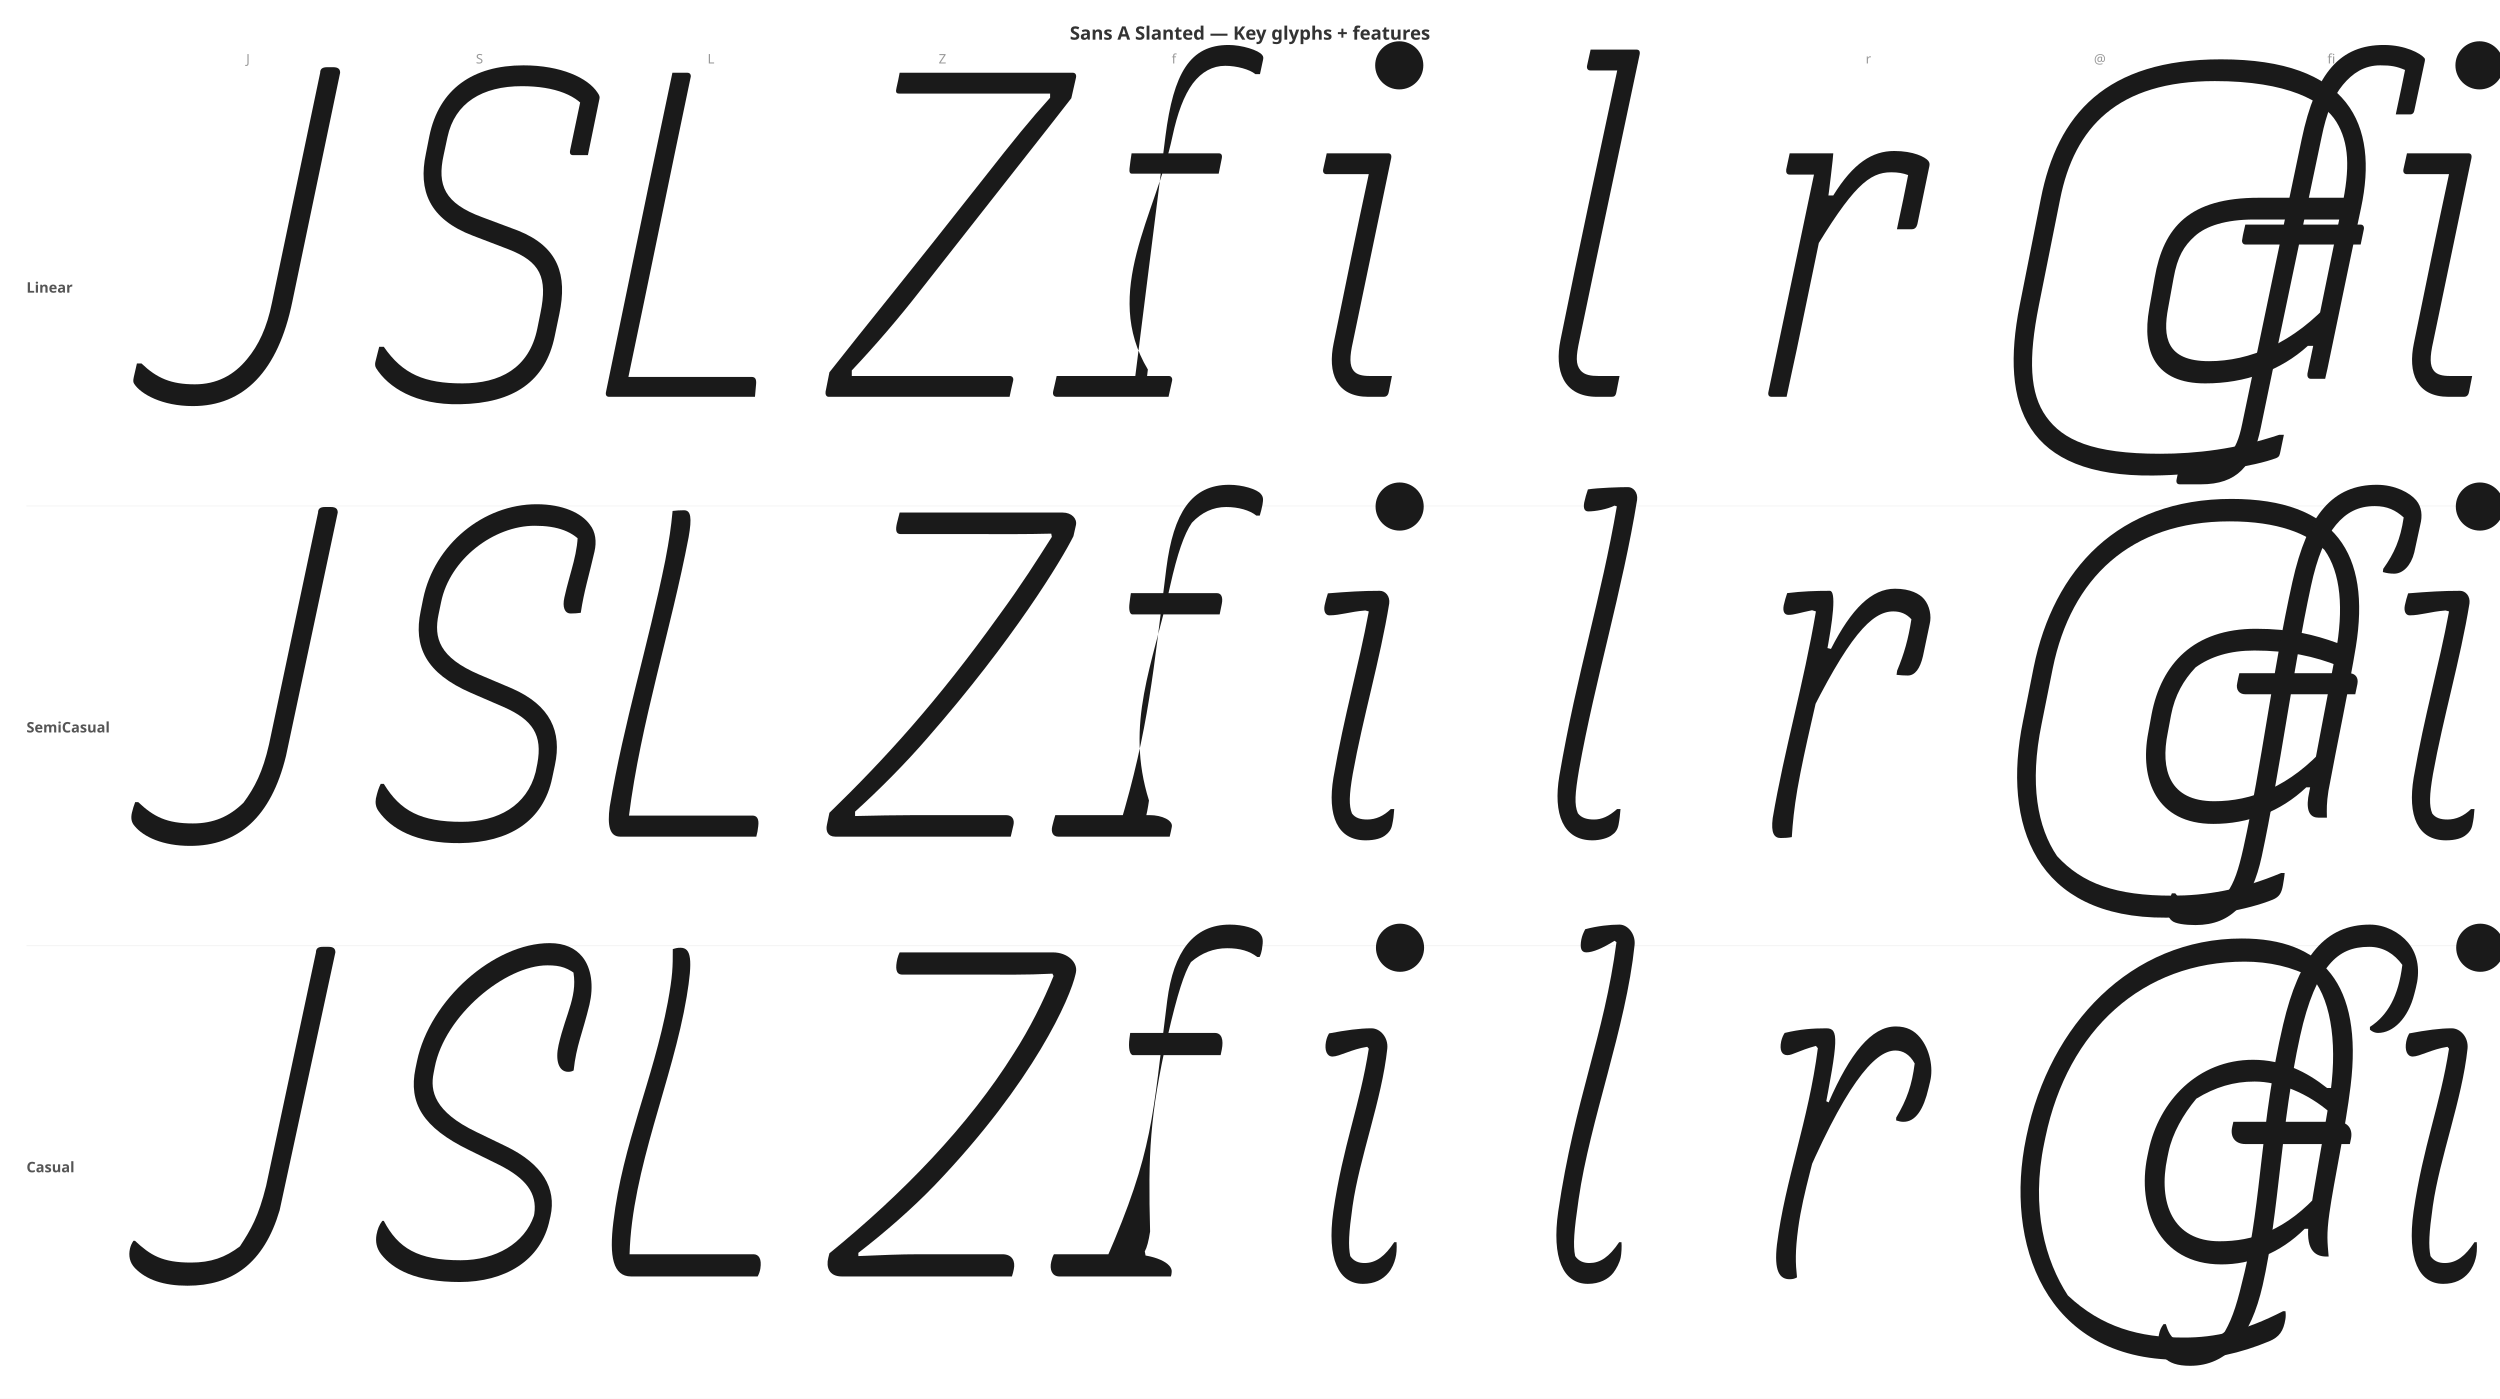
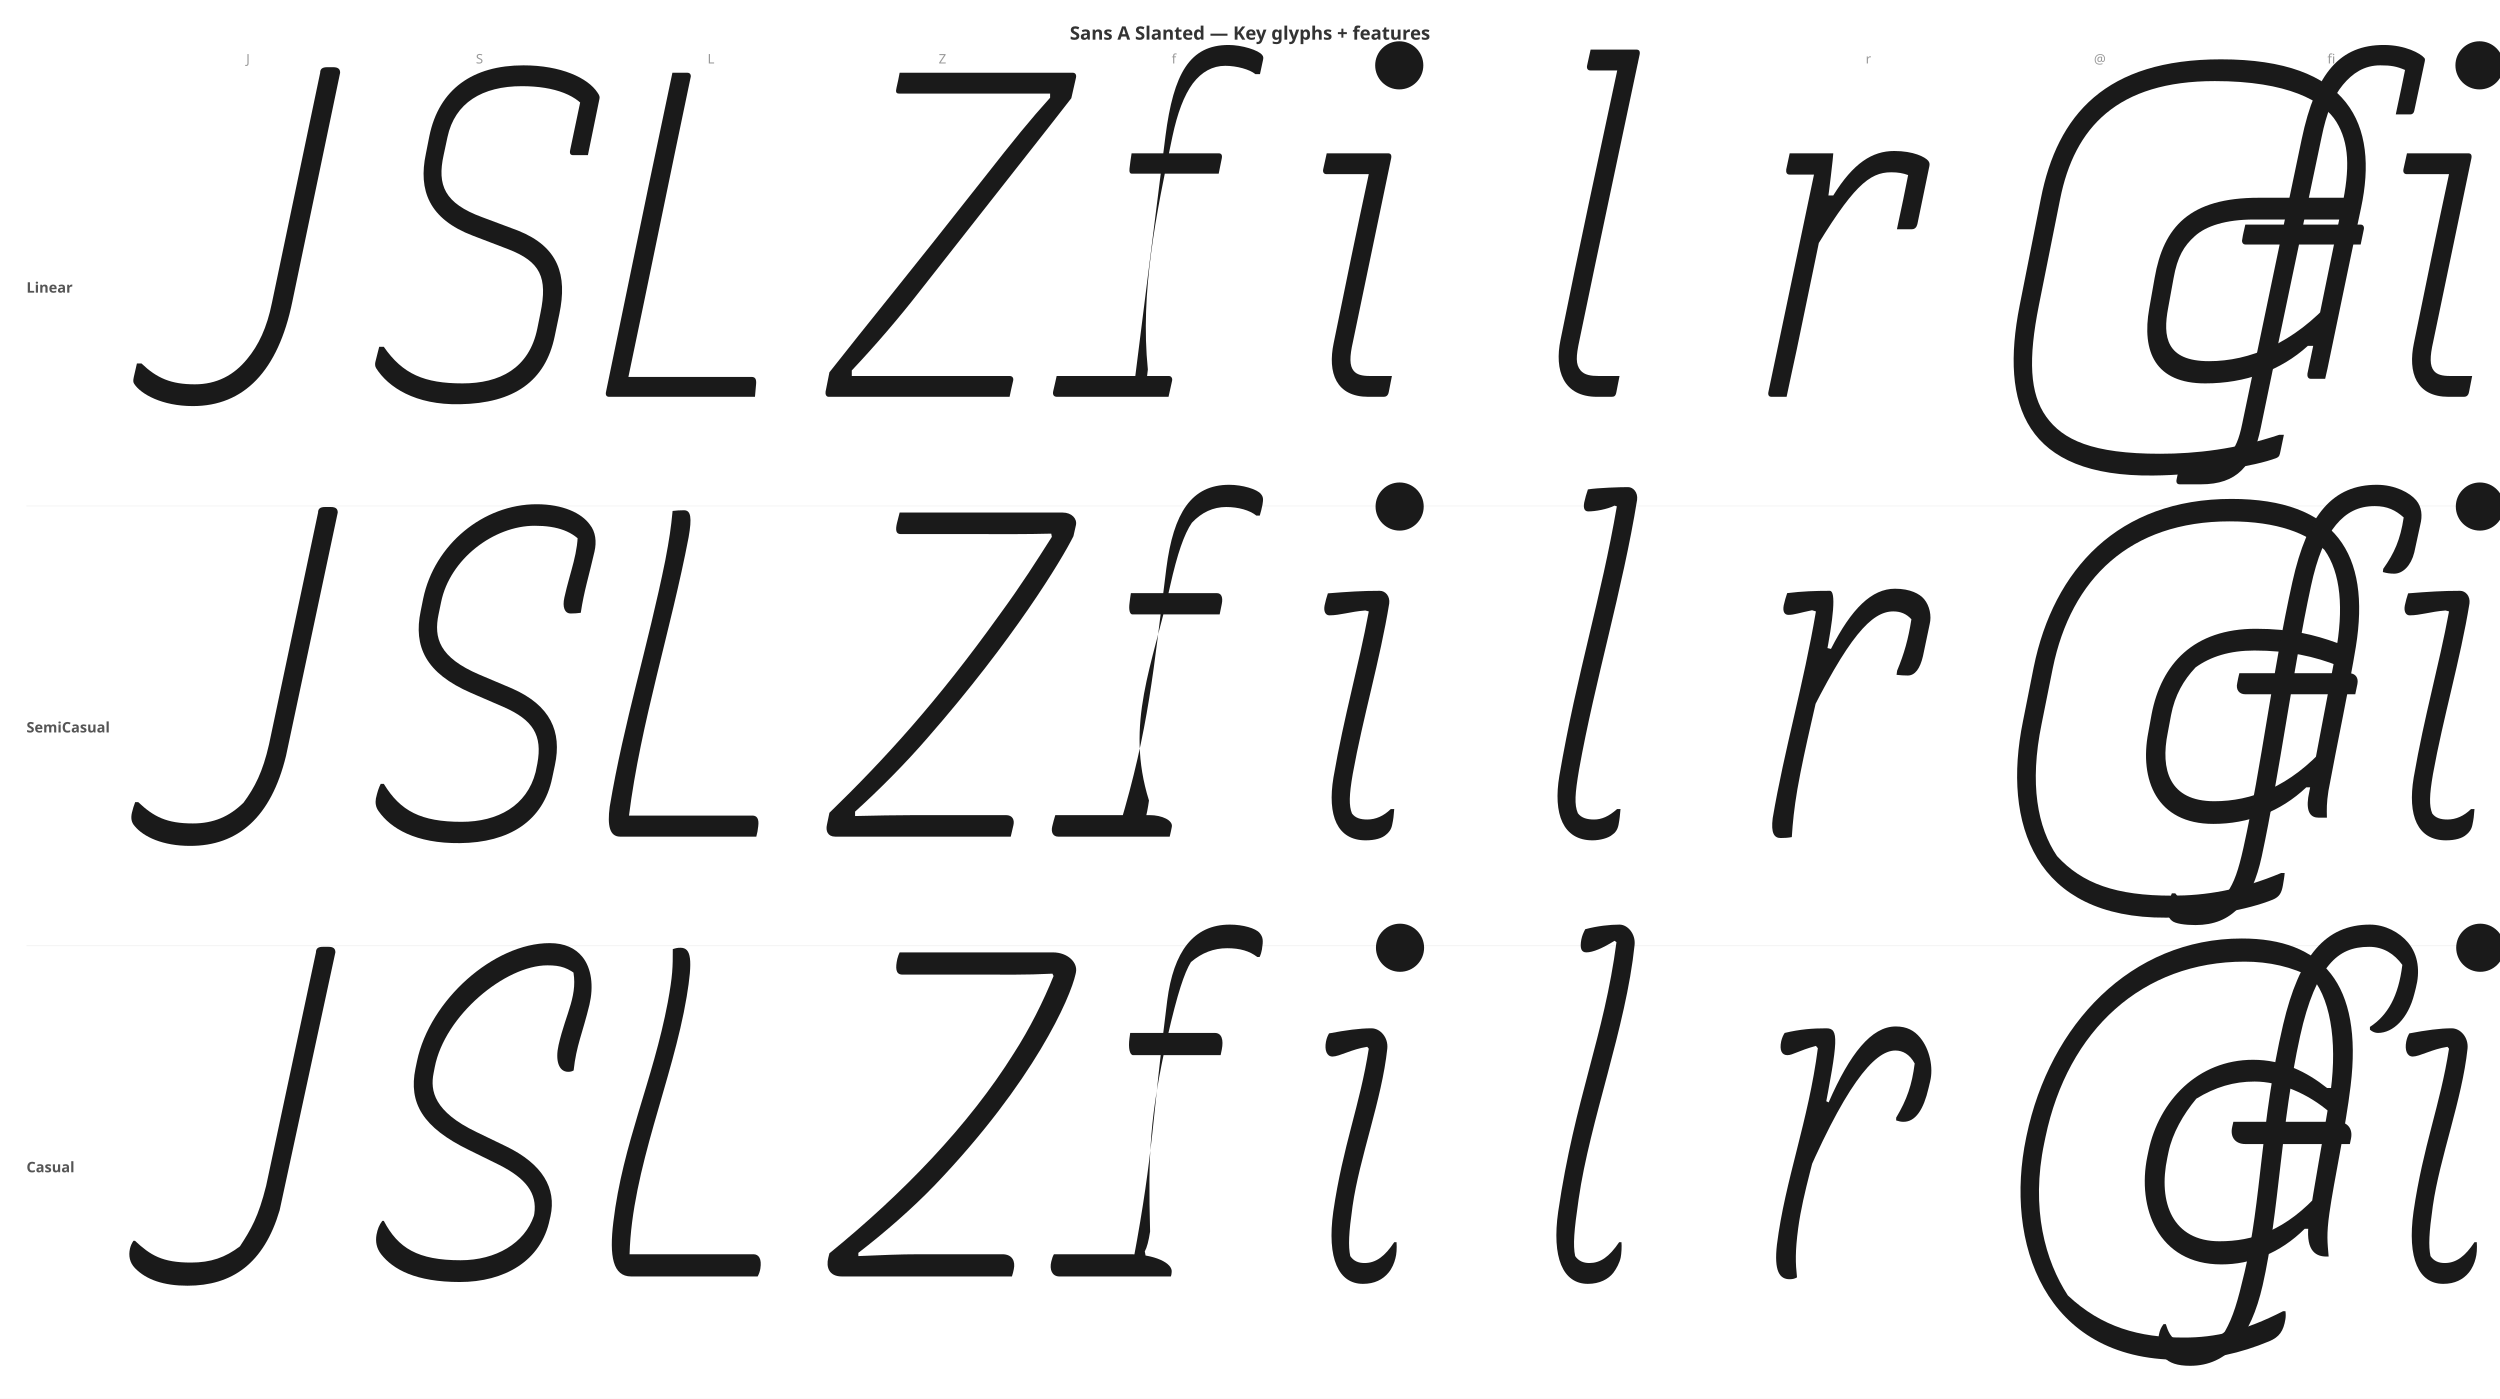
<svg xmlns="http://www.w3.org/2000/svg" width="1890.0" height="1057.5" viewBox="0 0 1890.0 1057.5">
  <rect width="100%" height="100%" fill="white" />
  <text x="945.0" y="30" text-anchor="middle" font-size="14" font-family="sans-serif" font-weight="bold" fill="#333">Sans A Slanted — Key glyphs + features</text>
  <text x="187.5" y="48" text-anchor="middle" font-size="10" font-family="sans-serif" fill="#999">J</text>
  <text x="362.5" y="48" text-anchor="middle" font-size="10" font-family="sans-serif" fill="#999">S</text>
  <text x="537.5" y="48" text-anchor="middle" font-size="10" font-family="sans-serif" fill="#999">L</text>
  <text x="712.5" y="48" text-anchor="middle" font-size="10" font-family="sans-serif" fill="#999">Z</text>
  <text x="887.5" y="48" text-anchor="middle" font-size="10" font-family="sans-serif" fill="#999">f</text>
  <text x="1062.5" y="48" text-anchor="middle" font-size="10" font-family="sans-serif" fill="#999">i</text>
  <text x="1237.5" y="48" text-anchor="middle" font-size="10" font-family="sans-serif" fill="#999">l</text>
  <text x="1412.5" y="48" text-anchor="middle" font-size="10" font-family="sans-serif" fill="#999">r</text>
  <text x="1587.5" y="48" text-anchor="middle" font-size="10" font-family="sans-serif" fill="#999">@</text>
  <text x="1762.5" y="48" text-anchor="middle" font-size="10" font-family="sans-serif" fill="#999">fi</text>
  <text x="20" y="221.25" font-size="11" font-family="sans-serif" font-weight="bold" fill="#555">Linear</text>
  <path d="M147.25 290.55C129.458 290.55 118.667 286.0 107.0 274.8H103.5C102.625 278.65 102.042 281.1 101.167 284.95C100.583 287.75 100.583 288.8 101.458 290.2C106.417 297.9 122.458 307.0 145.792 307.0C184.292 307.0 210.25 280.75 221.042 227.9C232.953 170.843 245.226 112.057 257.137 55C257.137 52.2 255.628 50.8 251.856 50.8C250.347 50.8 248.839 50.8 247.33 50.8C243.558 50.8 242.049 52.2 242.049 55C242.049 55 242.049 55 242.049 55C242.049 55 242.049 55 242.049 55C230.015 112.404 217.617 171.547 205.583 228.95C201.792 247.85 195.375 261.15 186.917 271.3C176.708 283.9 163.583 290.55 147.25 290.55Z" fill="#1a1a1a" />
  <path d="M395.75 49.4C357.542 49.4 331.875 67.25 324.583 102.95L321.958 116.25C316.125 143.9 324.292 165.6 357.542 178.2L384.083 188.35C408.583 197.8 414.125 209.7 408.583 236.65L406.25 248.2C400.125 278.65 377.667 289.85 349.667 289.85C320.792 289.85 304.458 282.85 290.167 262.2H286.667C285.792 265.35 285.208 268.15 283.75 273.75C283.458 275.15 283.458 276.9 284.333 278.3C293.375 292.65 313.792 306.3 347.625 305.6C388.75 304.9 412.375 288.1 419.375 254.15L422.875 237.35C429.0 207.95 422.292 186.6 391.667 174.35L364.542 164.2C335.958 153.7 330.417 140.05 335.375 117.3L338.292 103.65C343.833 77.75 364.542 65.15 394.583 65.15C419.375 65.15 437.75 72.15 444.75 85.1L440.667 67.6C437.458 83.0 434.25 98.05 431.042 113.45C430.458 116.25 431.333 117.3 433.375 117.3C436.875 117.3 440.958 117.3 444.458 117.3C447.375 102.95 450.292 88.95 453.208 74.6C453.5 73.2 453.208 72.15 451.75 70.05C444.458 58.85 424.042 49.4 395.75 49.4Z" fill="#1a1a1a" />
  <path d="M460.5 300.0H570.75C571.042 296.85 571.333 294.05 571.625 290.2C571.917 286.35 570.75 284.95 568.125 284.95H475.083C490.833 210.05 506.292 133.75 522.042 58.85C522.625 57.1 522.042 55 519.708 55C515.917 55 512.125 55 508.333 55C506.0 66.55 503.375 78.1 501.042 89.65C486.458 158.25 472.458 227.55 458.167 296.15C457.583 298.6 458.458 300.0 460.5 300.0Z" fill="#1a1a1a" />
  <path d="M763.25 300.0C764.125 295.8 764.708 293.0 765.875 288.1C766.458 286.0 765.583 284.25 763.25 284.25H688.875C673.125 284.25 659.125 284.25 643.958 284.25V280.05C661.167 261.85 679.833 240.15 695.583 219.85C751.0 149.15 796.208 92.1 809.917 74.25L813.417 58.85C814.0 56.4 812.833 55 811.083 55H680.125C679.542 58.5 678.667 62.35 677.792 66.2C676.917 69.7 677.5 70.75 679.833 70.75H739.625C763.25 70.75 774.042 70.75 793.875 70.75V73.9C778.708 90.7 767.333 104.7 743.417 135.15C685.667 208.65 655.333 245.4 627.042 281.45L624.125 296.15C623.833 298.25 624.708 300.0 626.458 300.0Z" fill="#1a1a1a" />
-   <path d="M928.917 34.0C899.458 34.0 887.208 55.35 881.083 102.95C873.033 167.35 864.808 232.1 856.758 296.5H866.733L866.208 292.65C866.733 288.1 867.258 283.9 867.783 279.35C832.667 220.9 874.083 161.75 886.333 103.3C890.125 85.45 895.083 72.15 901.792 63.05C908.5 54.3 916.667 49.75 926.292 49.75C935.042 49.75 944.958 52.55 949.042 56.05H952.542C953.417 51.85 954.0 49.4 954.875 45.2C955.167 43.8 955.167 42.75 954.292 41.7C951.667 37.85 938.542 34.0 928.917 34.0ZM855.475 115.9C854.775 120.1 854.425 123.25 853.9 127.45C853.55 130.25 854.425 131.3 855.475 131.3H921.333C922.208 127.1 922.792 123.95 923.667 119.75C924.25 116.95 923.083 115.9 921.333 115.9ZM798.833 284.25C797.958 288.45 797.083 291.95 796.208 295.8C795.625 298.6 796.792 300.0 799.125 300.0H883.417C884.292 295.8 885.167 292.3 886.042 288.1C886.625 286.0 885.458 284.25 883.708 284.25Z" fill="#1a1a1a" />
+   <path d="M928.917 34.0C899.458 34.0 887.208 55.35 881.083 102.95C873.033 167.35 864.808 232.1 856.758 296.5H866.733L866.208 292.65C866.733 288.1 867.258 283.9 867.783 279.35C861.833 220.9 874.083 161.75 886.333 103.3C890.125 85.45 895.083 72.15 901.792 63.05C908.5 54.3 916.667 49.75 926.292 49.75C935.042 49.75 944.958 52.55 949.042 56.05H952.542C953.417 51.85 954.0 49.4 954.875 45.2C955.167 43.8 955.167 42.75 954.292 41.7C951.667 37.85 938.542 34.0 928.917 34.0ZM855.475 115.9C854.775 120.1 854.425 123.25 853.9 127.45C853.55 130.25 854.425 131.3 855.475 131.3H921.333C922.208 127.1 922.792 123.95 923.667 119.75C924.25 116.95 923.083 115.9 921.333 115.9ZM798.833 284.25C797.958 288.45 797.083 291.95 796.208 295.8C795.625 298.6 796.792 300.0 799.125 300.0H883.417C884.292 295.8 885.167 292.3 886.042 288.1C886.625 286.0 885.458 284.25 883.708 284.25Z" fill="#1a1a1a" />
  <path d="M1003.0 115.9C1002.125 119.75 1001.25 123.95 1000.375 127.8C999.792 130.25 1000.958 131.65 1002.708 131.65C1013.792 131.65 1019.625 131.65 1030.708 131.65H1034.792C1025.75 173.65 1017.292 214.95 1008.25 259.4C1003.583 281.8 1010.0 300.0 1034.5 300.0C1040.042 300.0 1044.417 300.0 1045.875 300.0C1047.333 300.0 1049.375 299.65 1049.958 296.15C1050.833 291.6 1051.417 288.45 1052.292 284.25H1048.792C1045.0 284.25 1039.75 284.25 1035.667 284.25C1029.542 284.25 1025.75 283.2 1023.417 280.4C1020.208 276.55 1020.208 269.9 1022.833 258.35C1032.75 210.75 1042.083 165.6 1051.708 119.75C1052.292 116.95 1051.125 115.9 1049.375 115.9C1031.583 115.9 1020.792 115.9 1003.0 115.9ZM1039.633 49.4C1039.633 59.452 1047.781 67.6 1057.833 67.6C1067.885 67.6 1076.033 59.452 1076.033 49.4C1076.033 39.348 1067.885 31.2 1057.833 31.2C1047.781 31.2 1039.633 39.348 1039.633 49.4Z" fill="#1a1a1a" />
  <path d="M1202.5 37.5C1201.625 41.35 1200.75 45.55 1199.875 49.4C1199.292 51.85 1200.458 53.25 1202.208 53.25C1207.75 53.25 1218.542 53.25 1220.583 53.25H1222.625C1208.042 121.5 1194.333 184.5 1179.75 256.95C1175.083 279.7 1181.5 300.0 1207.458 300.0C1210.083 300.0 1216.208 300.0 1217.958 300.0C1220.292 300.0 1221.458 299.65 1222.042 296.15C1222.917 291.6 1223.5 288.45 1224.375 284.25H1220.875C1215.917 284.25 1211.833 284.25 1208.625 284.25C1202.792 284.25 1197.833 283.55 1194.917 280.05C1191.125 275.5 1191.417 269.55 1194.042 257.3C1209.5 182.4 1224.375 113.45 1239.542 41.35C1240.125 38.55 1238.958 37.5 1237.208 37.5C1233.417 37.5 1208.042 37.5 1202.5 37.5Z" fill="#1a1a1a" />
  <path d="M1353.0 115.9C1352.125 120.1 1351.25 123.95 1350.375 128.15C1350.083 130.6 1350.958 132.0 1353.0 132.0C1357.375 132.0 1362.333 132.0 1367.0 132.0H1371.375C1360.0 186.6 1348.333 241.55 1336.958 296.15C1336.375 298.6 1337.25 300.0 1339.292 300.0C1343.083 300.0 1346.875 300.0 1350.667 300.0C1353.292 288.1 1355.625 276.2 1358.25 264.65C1366.125 226.5 1374.0 189.05 1381.875 150.55C1382.167 150.2 1386.25 115.9 1385.958 115.9C1375.106 115.9 1363.852 115.9 1353.0 115.9ZM1432.042 114.15C1415.417 114.15 1401.125 123.25 1385.958 147.75H1378.667L1369.042 193.6C1400.542 140.75 1413.083 130.25 1429.708 130.25C1434.958 130.25 1438.75 130.95 1442.542 132.35C1439.917 146.0 1437.583 156.85 1434.958 169.1L1434.083 173.3C1437.875 173.3 1441.667 173.3 1445.458 173.3C1447.5 173.3 1448.958 171.9 1449.542 169.45L1458.583 125.7C1458.875 124.3 1458.875 122.9 1457.708 121.5C1455.375 118.7 1446.625 114.15 1432.042 114.15Z" fill="#1a1a1a" />
  <path d="M1542.875 150.2 1526.833 231.05C1511.958 306.65 1530.917 360.55 1627.75 359.5C1663.625 359.15 1705.042 352.5 1721.083 346.2C1723.417 345.15 1723.417 343.75 1724.0 341.3C1724.583 337.8 1726.042 332.2 1726.625 328.7H1723.125C1690.75 339.55 1660.125 343.05 1633.0 343.05C1581.667 343.05 1559.5 332.55 1546.958 315.05C1534.417 297.55 1533.25 271.65 1541.417 230.7L1557.458 150.55C1568.25 96.3 1600.625 61.3 1674.417 61.3C1729.25 61.3 1756.667 76.35 1766.292 92.1C1775.917 107.85 1776.792 127.1 1770.375 156.85C1764.833 182.4 1753.458 239.45 1744.417 282.5C1744.125 284.6 1745.0 286.35 1746.75 286.35H1757.833C1758.417 283.9 1759.0 281.1 1759.583 278.65C1768.333 237.0 1779.708 181.35 1784.958 157.2C1798.375 94.2 1776.208 44.85 1679.083 44.85C1591.875 44.85 1555.417 86.5 1542.875 150.2ZM1763.667 226.15C1733.917 259.75 1700.375 273.05 1670.042 273.05C1637.375 273.05 1635.042 254.5 1639.125 232.8L1643.208 210.4C1646.125 193.95 1651.083 185.9 1659.25 178.55C1667.708 170.85 1682.583 165.95 1704.167 165.95C1736.25 165.95 1755.208 165.95 1775.333 165.95L1778.833 149.5H1774.167C1755.792 149.5 1738.0 149.5 1707.667 149.5C1655.167 149.5 1635.625 171.55 1628.917 210.05L1624.833 233.15C1619.0 266.05 1629.5 289.85 1667.125 289.85C1697.458 289.85 1724.292 280.05 1744.708 261.5H1755.792Z" fill="#1a1a1a" />
  <path d="M1648.167 349.7C1647.292 353.9 1646.417 358.1 1645.542 362.3C1644.958 364.75 1645.833 366.15 1647.875 366.15C1648.944 366.15 1657.806 366.15 1663.917 366.15C1691.333 366.15 1703.292 352.15 1709.125 323.45C1724.0 251.0 1742.083 165.95 1755.208 103.3C1758.708 86.15 1763.667 73.2 1771.25 64.1C1778.483 55.42 1787.209 49.4 1799.542 49.4C1807.614 49.4 1811.99 50.213 1818.208 52.9C1816.167 62.7 1815.0 69 1811.792 83.7L1811.208 86.5C1815.0 86.5 1818.5 86.5 1822.292 86.5C1823.75 86.5 1824.917 85.45 1825.208 83.7L1833.083 46.6C1833.375 45.2 1833.375 44.5 1832.792 43.8C1829.943 40.381 1818.411 34.0 1802.167 34.0C1769.638 34.0 1750.78 54.202 1740.042 105.4C1727.208 167.0 1709.708 249.95 1695.125 320.3C1692.792 331.85 1689.875 338.85 1685.208 343.4C1680.25 347.95 1673.542 349.7 1664.208 349.7C1659.893 349.7 1655.982 349.7 1651.667 349.7ZM1697.458 169.8C1696.583 174.0 1695.708 176.8 1695.125 181.0C1694.542 183.1 1695.708 184.85 1697.458 184.85H1784.667C1785.542 180.65 1786.125 177.85 1787.0 173.65C1787.583 171.2 1786.417 169.8 1784.667 169.8ZM1819.667 115.9C1818.792 119.75 1817.917 123.95 1817.042 127.8C1816.458 130.25 1817.625 131.65 1819.375 131.65C1830.458 131.65 1836.292 131.65 1847.375 131.65H1851.458C1842.417 173.65 1833.958 214.95 1824.917 259.4C1820.25 281.8 1826.667 300.0 1851.167 300.0C1856.708 300.0 1861.083 300.0 1862.542 300.0C1864.0 300.0 1866.042 299.65 1866.625 296.15C1867.5 291.6 1868.083 288.45 1868.958 284.25H1865.458C1861.667 284.25 1856.417 284.25 1852.333 284.25C1846.208 284.25 1842.417 283.2 1840.083 280.4C1836.875 276.55 1836.875 269.9 1839.5 258.35C1849.417 210.75 1858.75 165.6 1868.375 119.75C1868.958 116.95 1867.792 115.9 1866.042 115.9C1848.25 115.9 1837.458 115.9 1819.667 115.9ZM1856.3 49.4C1856.3 59.452 1864.448 67.6 1874.5 67.6C1884.552 67.6 1892.7 59.452 1892.7 49.4C1892.7 39.348 1884.552 31.2 1874.5 31.2C1864.448 31.2 1856.3 39.348 1856.3 49.4Z" fill="#1a1a1a" />
  <line x1="20" y1="382.5" x2="1870.0" y2="382.5" stroke="#eee" stroke-width="0.5" />
  <text x="20" y="553.75" font-size="11" font-family="sans-serif" font-weight="bold" fill="#555">SemiCasual</text>
  <path d="M145.792 622.525C125.958 622.525 116.188 617.45 104.521 606.425H102.188C101.167 609.225 100.438 611.325 99.708 614.475C98.833 618.5 99.271 621.65 101.75 624.45C108.458 632.675 123.042 639.5 143.75 639.5C179.771 639.5 204.854 618.15 216.229 571.425C229.135 510.73 242.431 448.195 255.337 387.5C255.337 384.7 253.848 383.3 250.128 383.3C248.64 383.3 247.152 383.3 245.664 383.3C241.944 383.3 240.456 384.7 240.456 387.5C240.456 387.5 240.456 387.5 240.456 387.5C240.456 387.5 240.456 387.5 240.456 387.5C228.226 445.308 215.626 504.867 203.396 562.675C198.583 583.85 192.604 595.225 184.146 606.775C173.5 617.275 161.542 622.525 145.792 622.525Z" fill="#1a1a1a" />
  <path d="M405.667 381.2C365.417 381.2 328.375 411.65 319.917 452.6L318.021 462.05C312.479 488.825 321.812 508.95 356.083 523.825L380.729 534.5C403.042 544.3 410.188 555.85 406.25 577.2L404.938 583.675C398.375 609.225 376.354 621.3 348.938 621.3C318.312 621.3 302.708 613.25 290.167 592.6H287.833C286.229 595.75 285.354 598.55 284.188 603.625C283.604 606.95 284.042 610.275 286.229 613.25C295.271 626.2 314.083 637.75 347.625 637.4C384.958 637.05 410.771 620.775 417.479 588.05L419.521 578.425C424.917 553.05 416.167 533.275 387.146 520.5L362.354 510.0C332.021 497.05 327.792 482.35 331.583 464.325L333.479 455.225C340.042 422.675 373.292 397.475 404.208 397.475C421.708 397.475 433.521 401.85 441.396 411.825L436.729 399.575C437.604 417.425 431.042 431.775 426.667 451.725C425.062 458.9 426.812 463.8 431.479 463.8C434.104 463.8 436.729 463.625 439.062 463.275C441.542 446.65 445.333 435.1 449.417 417.075C451.167 409.55 450.292 402.025 445.917 396.6C439.646 387.85 425.5 381.2 405.667 381.2Z" fill="#1a1a1a" />
  <path d="M468.812 632.5C468.812 632.5 571.771 632.5 571.771 632.5C572.5 629.875 572.938 627.425 573.229 624.625C573.958 619.025 572.208 616.575 568.854 616.575C568.854 616.575 475.521 616.575 475.521 616.575C484.271 546.925 507.458 475.175 520.583 406.225C523.208 391.35 522.333 385.75 517.083 385.75C514.021 385.75 511.396 385.925 508.479 386.275C507.312 398.875 506.0 407.625 502.938 423.725C490.104 487.425 471.583 546.225 460.938 609.925C459.042 624.275 460.938 632.5 468.812 632.5Z" fill="#1a1a1a" />
  <path d="M764.125 632.5C764.854 629.525 765.438 627.075 766.167 623.75C767.042 619.9 765.583 616.225 760.479 616.225C760.479 616.225 692.229 616.225 692.229 616.225C676.625 616.225 662.479 616.575 646.438 616.925C646.438 616.925 646.438 613.6 646.438 613.6C664.812 596.975 684.646 577.025 701.271 557.775C766.458 483.225 802.771 423.025 811.521 405.35C811.521 405.35 813.417 396.95 813.417 396.95C814.438 392.05 810.062 387.5 803.5 387.5C803.5 387.5 680.125 387.5 680.125 387.5C679.542 389.775 678.812 392.575 678.083 395.55C676.917 400.625 677.208 403.775 681.0 403.775C681.0 403.775 740.062 403.775 740.062 403.775C760.917 403.775 774.479 403.95 794.75 403.425C794.75 403.425 795.188 405.875 795.188 405.875C783.812 423.725 772.875 441.225 754.938 465.725C709.0 529.775 668.896 573.875 627.042 614.475C627.042 614.475 625.146 623.575 625.146 623.575C624.125 628.125 625.729 632.5 631.417 632.5C631.417 632.5 764.125 632.5 764.125 632.5Z" fill="#1a1a1a" />
  <path d="M929.354 366.5C900.771 366.5 887.179 387.5 881.754 429.675C872.042 506.15 868.629 550.6 846.462 624.45C846.462 624.45 866.704 624.45 866.704 624.45C866.704 624.45 865.829 619.375 865.829 619.375C866.879 615.7 867.842 610.975 868.629 605.2C850.312 546.75 871.604 502.65 884.583 443.15C890.125 418.3 895.229 403.775 901.062 395.2C908.5 387.325 917.104 383.3 927.021 383.3C936.208 383.3 944.812 385.75 949.771 389.775C949.771 389.775 952.396 389.775 952.396 389.775C953.271 386.8 953.854 384.525 954.438 381.55C955.167 377.35 955.021 375.6 953.271 373.5C950.5 369.825 939.125 366.5 929.354 366.5ZM854.95 448.4C854.513 451.025 854.25 453.3 853.9 456.1C853.2 461.35 854.25 464.5 856.087 464.5C856.087 464.5 922.062 464.5 922.062 464.5C922.646 461.7 923.083 459.425 923.667 456.625C924.688 451.55 923.375 448.4 919.875 448.4C919.875 448.4 854.95 448.4 854.95 448.4ZM797.812 616.225C796.938 619.025 796.208 621.65 795.479 624.8C794.458 629.175 796.062 632.5 800.0 632.5C800.0 632.5 884.292 632.5 884.292 632.5C884.875 630.05 885.458 627.6 885.896 625.15C886.903 620.32 878.75 616.225 868.979 616.225C868.979 616.225 797.812 616.225 797.812 616.225Z" fill="#1a1a1a" />
  <path d="M1003.875 448.575C1002.854 451.55 1002.125 454.35 1001.396 457.675C1000.521 462.05 1001.979 465.2 1005.042 465.2C1013.195 465.2 1020.727 462.41 1032.167 461.525C1032.167 461.525 1034.792 462.225 1034.792 462.225C1026.917 504.75 1016.271 540.45 1008.104 587.7C1003.292 616.75 1011.021 635.3 1032.458 635.3C1039.604 635.3 1044.897 633.673 1047.771 631.1C1049.835 629.499 1051.725 627.267 1052.438 623.75C1053.312 619.9 1053.75 616.225 1054.042 611.675C1054.042 611.675 1051.417 611.675 1051.417 611.675C1046.021 616.925 1040.072 619.55 1033.625 619.55C1028.308 619.55 1024.583 618.325 1022.104 615.0C1019.701 609.238 1019.932 601.046 1022.688 585.075C1030.271 542.9 1043.396 498.45 1050.25 456.275C1050.979 450.675 1047.333 446.65 1043.104 446.65C1029.765 446.65 1019.188 447.35 1003.875 448.575ZM1039.925 382.95C1039.925 382.95 1039.925 382.95 1039.925 382.95C1039.925 393.002 1048.073 401.15 1058.125 401.15C1068.177 401.15 1076.325 393.002 1076.325 382.95C1076.325 382.95 1076.325 382.95 1076.325 382.95C1076.325 372.898 1068.177 364.75 1058.125 364.75C1048.073 364.75 1039.925 372.898 1039.925 382.95Z" fill="#1a1a1a" />
  <path d="M1200.458 370.0C1199.292 373.325 1198.417 376.475 1197.688 379.8C1196.812 384.175 1197.833 386.625 1200.75 386.625C1206.0 386.625 1215.042 385.05 1220.583 382.25C1220.583 382.25 1222.333 382.775 1222.333 382.775C1210.375 452.6 1192.438 507.55 1178.875 586.475C1174.062 615.175 1181.5 635.3 1203.958 635.3C1209.646 635.3 1216.062 633.55 1218.833 631.1C1221.167 629.525 1222.917 627.25 1223.646 623.4C1224.375 619.725 1224.812 615.35 1225.104 611.675C1225.104 611.675 1222.479 611.675 1222.479 611.675C1216.208 617.275 1210.812 619.55 1205.125 619.55C1200.021 619.55 1195.646 618.5 1192.875 614.825C1190.104 608.35 1190.688 600.125 1193.75 581.925C1205.708 514.9 1226.854 445.075 1237.646 377.875C1238.375 372.275 1234.729 368.25 1230.792 368.25C1225.25 368.25 1207.75 368.775 1200.458 370.0Z" fill="#1a1a1a" />
  <path d="M1351.104 448.4C1350.083 451.375 1349.208 454.35 1348.479 457.675C1347.604 462.4 1349.062 464.85 1352.125 464.85C1356.352 464.85 1360.91 463.175 1369.917 461.35C1369.917 461.35 1372.833 462.225 1372.833 462.225C1363.646 516.825 1348.917 566.875 1340.167 618.5C1338.708 629.875 1341.333 633.55 1346.146 633.55C1349.062 633.55 1351.833 633.375 1354.604 632.85C1355.333 621.475 1356.354 611.325 1358.833 596.625C1364.667 563.55 1373.417 530.825 1380.125 497.575C1385.958 468.0 1388.292 446.65 1383.333 446.65C1372.722 446.65 1362.364 447.0 1351.104 448.4ZM1432.625 445.075C1415.085 445.075 1399.818 459.907 1384.208 490.575C1384.208 490.575 1376.917 488.825 1376.917 488.825C1376.917 488.825 1364.521 548.15 1364.521 548.15C1397.479 480.775 1414.979 462.225 1431.312 462.225C1436.708 462.225 1441.229 463.975 1445.021 468.175C1442.688 483.05 1439.625 494.075 1434.229 507.025C1434.229 507.025 1433.792 510.175 1433.792 510.175C1436.708 510.525 1439.479 510.7 1442.25 510.7C1447.792 510.7 1451.583 505.45 1453.771 496.0C1453.771 496.0 1458.875 471.675 1458.875 471.675C1460.333 465.725 1458.875 458.025 1454.646 452.95C1451.292 448.925 1444.146 445.075 1432.625 445.075Z" fill="#1a1a1a" />
  <path d="M1537.479 504.4C1537.479 504.4 1529.312 545.525 1529.312 545.525C1513.562 623.05 1538.208 694.275 1637.521 693.75C1667.708 693.575 1699.354 687.8 1718.312 680.1C1723.271 678.0 1724.875 675.025 1725.896 669.25C1726.333 666.625 1727.062 662.6 1727.208 659.975C1727.208 659.975 1724.583 659.975 1724.583 659.975C1693.667 672.925 1667.417 677.125 1642.042 677.125C1599.604 677.125 1574.229 668.025 1555.125 647.2C1540.396 625.5 1534.125 592.775 1543.458 547.275C1543.458 547.275 1551.917 505.1 1551.917 505.1C1565.771 437.375 1610.25 394.15 1685.646 394.15C1722.25 394.15 1744.854 403.6 1757.25 415.675C1769.646 433.0 1771.979 460.125 1765.708 494.075C1760.604 521.2 1751.271 569.15 1745.0 602.925C1743.396 614.3 1747.188 618.15 1752.729 618.15C1752.729 618.15 1759.146 618.15 1759.146 618.15C1759.0 611.675 1758.854 607.3 1760.312 597.85C1766.438 564.6 1776.5 517.0 1781.021 489.0C1792.396 419.0 1765.854 377.175 1686.958 377.175C1601.354 377.175 1552.5 430.55 1537.479 504.4ZM1759.146 563.375C1731.0 595.225 1701.542 605.725 1673.979 605.725C1640.0 605.725 1633.146 581.925 1638.833 553.925C1638.833 553.925 1641.312 540.625 1641.312 540.625C1644.229 525.4 1650.792 514.2 1659.833 504.575C1671.208 496.35 1685.646 491.8 1704.312 491.8C1729.688 491.8 1749.958 496.175 1768.625 503.7C1768.625 503.7 1772.562 486.025 1772.562 486.025C1772.562 486.025 1766.729 486.025 1766.729 486.025C1749.812 479.9 1731.875 475.35 1705.479 475.35C1658.375 475.35 1633.875 501.95 1626.583 540.1C1626.583 540.1 1624.104 553.75 1624.104 553.75C1617.25 589.45 1630.375 622.875 1673.25 622.875C1699.5 622.875 1724.0 613.775 1743.542 595.225C1743.542 595.225 1752.438 595.225 1752.438 595.225C1752.438 595.225 1759.146 563.375 1759.146 563.375Z" fill="#1a1a1a" />
  <path d="M1641.896 675.375C1640.491 678.781 1639.642 681.817 1638.833 685.7C1638.071 689.186 1638.911 693.669 1641.896 696.025C1644.35 698.328 1652.045 699.35 1659.833 699.35C1687.645 699.35 1702.446 681.548 1709.854 647.55C1723.562 583.675 1733.188 507.725 1747.042 443.325C1751.739 421.308 1758.005 406.368 1766.0 396.775C1773.787 387.431 1782.917 382.6 1795.312 382.6C1804.796 382.6 1811.052 385.705 1817.188 391.175C1814.708 407.975 1810.042 418.3 1801.729 430.025C1801.729 430.025 1801.438 432.475 1801.438 432.475C1804.354 433.35 1807.125 433.7 1810.042 433.7C1816.458 433.7 1822.729 427.75 1825.208 417.6C1825.208 417.6 1829.729 396.775 1829.729 396.775C1831.479 389.95 1830.896 383.3 1826.667 378.225C1821.944 372.557 1810.711 366.5 1796.917 366.5C1763.897 366.5 1744.517 388.406 1733.042 440.0C1718.167 506.85 1709.708 579.125 1696.0 641.075C1692.22 657.916 1689.125 667.104 1683.604 675.025C1677.157 681.241 1669.352 682.725 1660.417 682.725C1652.439 682.725 1648.205 680.589 1644.521 675.375C1644.521 675.375 1641.896 675.375 1641.896 675.375ZM1692.938 508.95C1692.354 511.575 1691.771 513.675 1691.333 516.475C1690.167 521.375 1692.792 524.875 1697.458 524.875C1697.458 524.875 1780.583 524.875 1780.583 524.875C1781.167 522.075 1781.604 519.975 1782.188 517.175C1783.208 512.275 1780.583 508.95 1775.917 508.95C1775.917 508.95 1692.938 508.95 1692.938 508.95ZM1820.542 448.575C1819.521 451.55 1818.792 454.35 1818.062 457.675C1817.187 462.05 1818.646 465.2 1821.708 465.2C1829.861 465.2 1837.394 462.41 1848.833 461.525C1848.833 461.525 1851.458 462.225 1851.458 462.225C1843.583 504.75 1832.937 540.45 1824.771 587.7C1819.958 616.75 1827.687 635.3 1849.125 635.3C1856.271 635.3 1861.564 633.673 1864.437 631.1C1866.501 629.499 1868.392 627.267 1869.104 623.75C1869.979 619.9 1870.417 616.225 1870.708 611.675C1870.708 611.675 1868.083 611.675 1868.083 611.675C1862.687 616.925 1856.739 619.55 1850.292 619.55C1844.974 619.55 1841.25 618.325 1838.771 615.0C1836.367 609.238 1836.599 601.046 1839.354 585.075C1846.937 542.9 1860.062 498.45 1866.917 456.275C1867.646 450.675 1864 446.65 1859.771 446.65C1846.432 446.65 1835.854 447.35 1820.542 448.575ZM1856.592 382.95C1856.592 382.95 1856.592 382.95 1856.592 382.95C1856.592 393.002 1864.74 401.15 1874.792 401.15C1884.844 401.15 1892.992 393.002 1892.992 382.95C1892.992 382.95 1892.992 382.95 1892.992 382.95C1892.992 372.898 1884.844 364.75 1874.792 364.75C1864.74 364.75 1856.592 372.898 1856.592 382.95Z" fill="#1a1a1a" />
  <line x1="20" y1="715.0" x2="1870.0" y2="715.0" stroke="#eee" stroke-width="0.5" />
  <text x="20" y="886.25" font-size="11" font-family="sans-serif" font-weight="bold" fill="#555">Casual</text>
  <path d="M144.333 954.5C122.458 954.5 113.708 948.9 102.042 938.05H100.875C99.708 939.8 98.833 941.55 98.25 944.0C97.083 949.25 97.958 954.5 102.042 958.7C110.5 967.45 123.625 972.0 141.708 972.0C175.25 972.0 199.458 955.55 211.417 914.95C225.32 850.616 239.644 784.333 253.547 720.0C253.547 717.2 252.078 715.8 248.407 715.8C246.939 715.8 245.47 715.8 244.002 715.8C240.33 715.8 238.862 717.2 238.862 720.0C238.862 720.0 238.862 720.0 238.862 720.0C238.862 720.0 238.862 720.0 238.862 720.0C226.436 778.212 213.634 838.188 201.208 896.4C195.375 919.85 189.833 929.3 181.375 942.25C170.292 950.65 159.5 954.5 144.333 954.5Z" fill="#1a1a1a" />
  <path d="M415.583 713.0C373.292 713.0 324.875 756.05 315.25 802.25L314.083 807.85C308.833 833.75 319.333 852.3 354.625 869.45L377.375 880.65C397.5 890.8 406.25 902.0 403.917 917.75L403.625 919.15C396.625 939.8 375.042 952.75 348.208 952.75C315.833 952.75 300.958 943.65 290.167 923.0H289.0C286.667 926.15 285.5 928.95 284.625 933.5C283.75 938.75 284.625 943.65 288.125 948.2C297.167 959.75 314.375 969.2 347.625 969.2C381.167 969.2 409.167 953.45 415.583 921.95L416.167 919.5C420.833 898.15 410.042 879.95 382.625 866.65L360.167 855.8C328.083 840.4 325.167 824.65 327.792 811.35L328.667 806.8C336.25 767.6 382.042 729.8 413.833 729.8C424.042 729.8 429.292 731.55 438.042 738.55L432.792 731.55C437.75 751.85 427.833 765.5 422.292 790.0C419.667 801.55 422.292 810.3 429.583 810.3C431.333 810.3 432.5 809.95 433.667 809.25C435.708 790.35 440.375 781.25 445.625 759.55C448.833 745.9 447.375 731.9 440.083 723.15C434.833 716.85 426.958 713.0 415.583 713.0Z" fill="#1a1a1a" />
  <path d="M477.125 965.0H572.792C573.958 962.9 574.542 960.8 574.833 959.05C576.0 951.7 573.667 948.2 569.583 948.2H475.958C477.708 883.8 508.625 816.6 519.125 753.6C523.792 725.6 522.625 716.5 514.458 716.5C512.125 716.5 510.667 716.85 508.625 717.55C508.625 731.2 508.625 737.15 504.833 757.8C493.75 816.6 470.708 864.9 463.708 923.7C460.5 949.95 463.417 965.0 477.125 965.0Z" fill="#1a1a1a" />
  <path d="M765.0 965.0C765.583 963.25 766.167 961.15 766.458 959.4C767.625 953.8 765.583 948.2 757.708 948.2H695.583C680.125 948.2 665.833 948.9 648.917 949.6V947.15C668.458 932.1 689.458 913.9 706.958 895.7C781.917 817.3 809.333 753.95 813.125 736.45L813.417 735.05C814.875 727.7 807.292 720.0 795.917 720.0H680.125C679.542 721.05 678.958 722.8 678.375 724.9C676.917 731.55 676.917 736.8 682.167 736.8H740.5C758.583 736.8 774.917 737.15 795.625 736.1L796.5 737.85C788.917 756.75 778.417 777.75 766.458 796.3C732.333 850.9 682.458 902.35 627.042 947.5L626.167 951.0C624.417 958.0 626.75 965.0 636.375 965.0Z" fill="#1a1a1a" />
-   <path d="M929.792 699.0C902.083 699.0 887.15 719.65 882.425 756.4C871.05 844.95 872.45 869.1 836.167 952.4H866.675L865.45 946.1C867.025 943.3 868.425 938.05 869.475 931.05C867.958 872.6 869.125 843.55 882.833 783.0C890.125 751.15 895.375 735.4 900.333 727.35C908.5 720.35 917.542 716.85 927.75 716.85C937.375 716.85 944.667 718.95 950.5 723.5H952.25C953.125 721.75 953.708 719.65 954.0 717.9C955.167 710.9 954.875 708.45 952.25 705.3C949.333 701.8 939.708 699.0 929.792 699.0ZM854.425 780.9C854.25 781.95 854.075 783.35 853.9 784.75C852.85 792.45 854.075 797.7 856.7 797.7H922.792C923.083 796.3 923.375 794.9 923.667 793.5C925.125 786.15 923.667 780.9 918.417 780.9ZM796.792 948.2C795.917 949.6 795.333 951.35 794.75 953.8C793.292 959.75 795.333 965.0 800.875 965.0H885.167C885.458 964.3 885.75 962.9 885.75 962.2C887.182 954.64 872.042 948.2 854.25 948.2Z" fill="#1a1a1a" />
+   <path d="M929.792 699.0C902.083 699.0 887.15 719.65 882.425 756.4C871.05 844.95 872.45 869.1 856.875 952.4H866.675L865.45 946.1C867.025 943.3 868.425 938.05 869.475 931.05C867.958 872.6 869.125 843.55 882.833 783.0C890.125 751.15 895.375 735.4 900.333 727.35C908.5 720.35 917.542 716.85 927.75 716.85C937.375 716.85 944.667 718.95 950.5 723.5H952.25C953.125 721.75 953.708 719.65 954.0 717.9C955.167 710.9 954.875 708.45 952.25 705.3C949.333 701.8 939.708 699.0 929.792 699.0ZM854.425 780.9C854.25 781.95 854.075 783.35 853.9 784.75C852.85 792.45 854.075 797.7 856.7 797.7H922.792C923.083 796.3 923.375 794.9 923.667 793.5C925.125 786.15 923.667 780.9 918.417 780.9ZM796.792 948.2C795.917 949.6 795.333 951.35 794.75 953.8C793.292 959.75 795.333 965.0 800.875 965.0H885.167C885.458 964.3 885.75 962.9 885.75 962.2C887.182 954.64 872.042 948.2 854.25 948.2Z" fill="#1a1a1a" />
  <path d="M1004.75 781.25C1003.583 783.35 1003.0 784.75 1002.417 787.55C1001.25 793.85 1003.0 798.75 1007.375 798.75C1012.598 798.75 1021.829 793.169 1033.625 791.4L1034.792 792.8C1028.083 835.85 1015.25 865.95 1007.958 916.0C1003.0 951.7 1012.042 970.6 1030.417 970.6C1039.167 970.6 1045.378 967.346 1049.667 962.2C1052.336 958.997 1054.075 954.885 1054.917 951.35C1055.792 948.2 1056.083 944.0 1055.792 939.1H1054.042C1047.042 949.6 1040.394 954.85 1031.583 954.85C1027.073 954.85 1023.417 953.45 1020.792 949.6C1019.193 941.926 1019.656 932.192 1022.542 911.8C1027.792 875.05 1044.708 831.3 1048.792 792.8C1049.667 784.4 1043.542 777.4 1036.833 777.4C1027.946 777.4 1017.583 778.8 1004.75 781.25ZM1040.217 716.5C1040.217 726.552 1048.365 734.7 1058.417 734.7C1068.469 734.7 1076.617 726.552 1076.617 716.5C1076.617 706.448 1068.469 698.3 1058.417 698.3C1048.365 698.3 1040.217 706.448 1040.217 716.5Z" fill="#1a1a1a" />
  <path d="M1198.417 702.5C1196.958 705.3 1196.083 707.4 1195.5 710.2C1194.333 716.5 1195.208 720.0 1199.292 720.0C1204.25 720.0 1211.542 716.85 1220.583 711.25L1222.042 712.3C1212.708 783.7 1190.542 830.6 1178.0 916.0C1173.042 950.65 1181.5 970.6 1200.458 970.6C1209.208 970.6 1215.917 967.1 1219.708 962.2C1222.042 959.05 1224.375 954.85 1225.25 950.65C1225.833 947.85 1226.125 942.25 1225.833 939.1H1224.083C1216.5 950.3 1209.792 954.85 1201.625 954.85C1197.25 954.85 1193.458 953.45 1190.833 949.6C1189.083 941.2 1189.958 930.7 1193.458 906.55C1201.917 847.4 1229.333 776.7 1235.75 714.4C1236.625 706.0 1230.5 699.0 1224.375 699.0C1217.083 699.0 1207.458 700.05 1198.417 702.5Z" fill="#1a1a1a" />
  <path d="M1349.208 780.9C1348.042 782.65 1347.167 784.75 1346.583 787.2C1345.125 794.2 1347.167 797.7 1351.25 797.7C1355.329 797.7 1359.487 794.349 1372.833 790.7L1374.292 792.45C1367.292 847.05 1349.5 892.2 1343.375 940.85C1341.042 961.15 1345.417 967.1 1353.0 967.1C1355.042 967.1 1356.792 966.75 1358.542 965.7C1357.375 954.85 1357.083 946.45 1359.417 928.6C1363.208 900.6 1372.833 872.6 1378.375 844.6C1389.75 785.8 1390.333 777.4 1380.708 777.4C1370.339 777.4 1360.875 778.1 1349.208 780.9ZM1433.208 776.0C1414.754 776.0 1398.511 796.563 1382.458 833.4L1375.167 829.9L1360.0 902.7C1394.417 820.8 1416.875 794.2 1432.917 794.2C1438.458 794.2 1443.708 797.0 1447.5 804.0C1445.458 820.1 1441.667 831.3 1433.5 844.95V847.05C1435.542 847.75 1437.292 848.1 1439.042 848.1C1448.083 848.1 1454.208 839.0 1458.0 822.55L1459.167 817.65C1461.792 807.15 1458.875 793.15 1451.583 784.4C1447.208 779.15 1441.667 776.0 1433.208 776.0Z" fill="#1a1a1a" />
  <path d="M1532.083 858.6 1531.792 860.0C1515.167 939.45 1545.5 1028.0 1647.292 1028.0C1671.792 1028.0 1693.667 1023.1 1715.542 1014.0C1723.125 1010.85 1726.333 1006.3 1727.792 997.2C1728.083 995.45 1728.083 993.0 1727.792 991.25H1726.042C1696.583 1006.3 1674.708 1011.2 1651.083 1011.2C1617.542 1011.2 1588.958 1003.5 1563.292 979.35C1546.375 953.45 1535.0 913.9 1545.5 863.85L1546.375 859.65C1563.292 778.45 1619.875 727.0 1696.875 727.0C1715.25 727.0 1733.042 730.85 1748.208 739.25C1763.375 758.15 1767.167 793.15 1761.042 831.3C1756.375 860.0 1749.083 898.85 1745.583 923.35C1742.667 944.0 1749.375 949.95 1758.708 949.95H1760.458C1759.583 939.45 1758.708 933.5 1761.042 917.05C1764.542 892.2 1773.292 852.65 1777.083 820.8C1786.417 743.8 1755.5 709.5 1694.833 709.5C1610.833 709.5 1549.583 774.6 1532.083 858.6ZM1754.625 900.6C1728.083 930.7 1702.708 938.4 1677.917 938.4C1642.625 938.4 1631.25 909.35 1638.542 875.05L1639.417 870.85C1642.333 856.85 1650.5 842.5 1660.417 830.6C1674.708 821.85 1688.708 817.65 1704.458 817.65C1723.125 817.65 1744.708 826.4 1761.917 841.45L1766.292 822.55H1759.292C1743.833 810.3 1725.75 801.2 1703.292 801.2C1661.583 801.2 1632.125 832.35 1624.25 870.15L1623.375 874.35C1615.5 912.85 1631.25 955.9 1679.375 955.9C1701.542 955.9 1723.708 947.5 1742.375 928.95H1749.083Z" fill="#1a1a1a" />
  <path d="M1635.625 1001.05C1633.69 1003.663 1632.868 1005.535 1632.125 1009.1C1631.183 1013.621 1631.989 1021.187 1635.917 1025.9C1639.755 1030.506 1646.284 1032.55 1655.75 1032.55C1683.958 1032.55 1701.6 1010.946 1710.583 971.65C1723.125 916.35 1724.292 849.5 1738.875 783.35C1744.771 756.466 1752.344 739.537 1760.75 729.45C1769.09 719.442 1778.625 715.8 1791.083 715.8C1801.978 715.8 1810.114 721.196 1816.167 729.45C1813.25 753.25 1805.083 767.6 1791.667 776.35V778.45C1793.708 780.2 1795.75 780.9 1797.792 780.9C1809.167 780.9 1820.542 770.05 1825.208 751.5L1826.375 746.95C1829.583 734.7 1828.417 722.1 1820.542 712.65C1813.945 704.734 1803.01 699.0 1791.667 699.0C1758.156 699.0 1738.254 722.61 1726.042 774.6C1709.125 846.7 1709.708 908.3 1696.875 961.85C1691.649 983.982 1688.375 995.357 1682.0 1006.65C1674.064 1014.531 1665.162 1015.75 1656.625 1015.75C1644.985 1015.75 1640.428 1011.479 1637.375 1001.05ZM1688.417 848.1C1688.125 849.15 1687.833 850.55 1687.542 851.95C1685.792 859.65 1689.875 864.9 1697.458 864.9H1776.5C1776.792 863.5 1777.083 862.1 1777.375 860.7C1778.833 853.35 1774.75 848.1 1767.167 848.1ZM1821.417 781.25C1820.25 783.35 1819.667 784.75 1819.083 787.55C1817.917 793.85 1819.667 798.75 1824.042 798.75C1829.264 798.75 1838.496 793.169 1850.292 791.4L1851.458 792.8C1844.75 835.85 1831.917 865.95 1824.625 916.0C1819.667 951.7 1828.708 970.6 1847.083 970.6C1855.833 970.6 1862.045 967.346 1866.333 962.2C1869.002 958.997 1870.742 954.885 1871.583 951.35C1872.458 948.2 1872.75 944.0 1872.458 939.1H1870.708C1863.708 949.6 1857.061 954.85 1848.25 954.85C1843.74 954.85 1840.083 953.45 1837.458 949.6C1835.86 941.926 1836.323 932.192 1839.208 911.8C1844.458 875.05 1861.375 831.3 1865.458 792.8C1866.333 784.4 1860.208 777.4 1853.5 777.4C1844.613 777.4 1834.25 778.8 1821.417 781.25ZM1856.883 716.5C1856.883 726.552 1865.031 734.7 1875.083 734.7C1885.135 734.7 1893.283 726.552 1893.283 716.5C1893.283 706.448 1885.135 698.3 1875.083 698.3C1865.031 698.3 1856.883 706.448 1856.883 716.5Z" fill="#1a1a1a" />
</svg>
